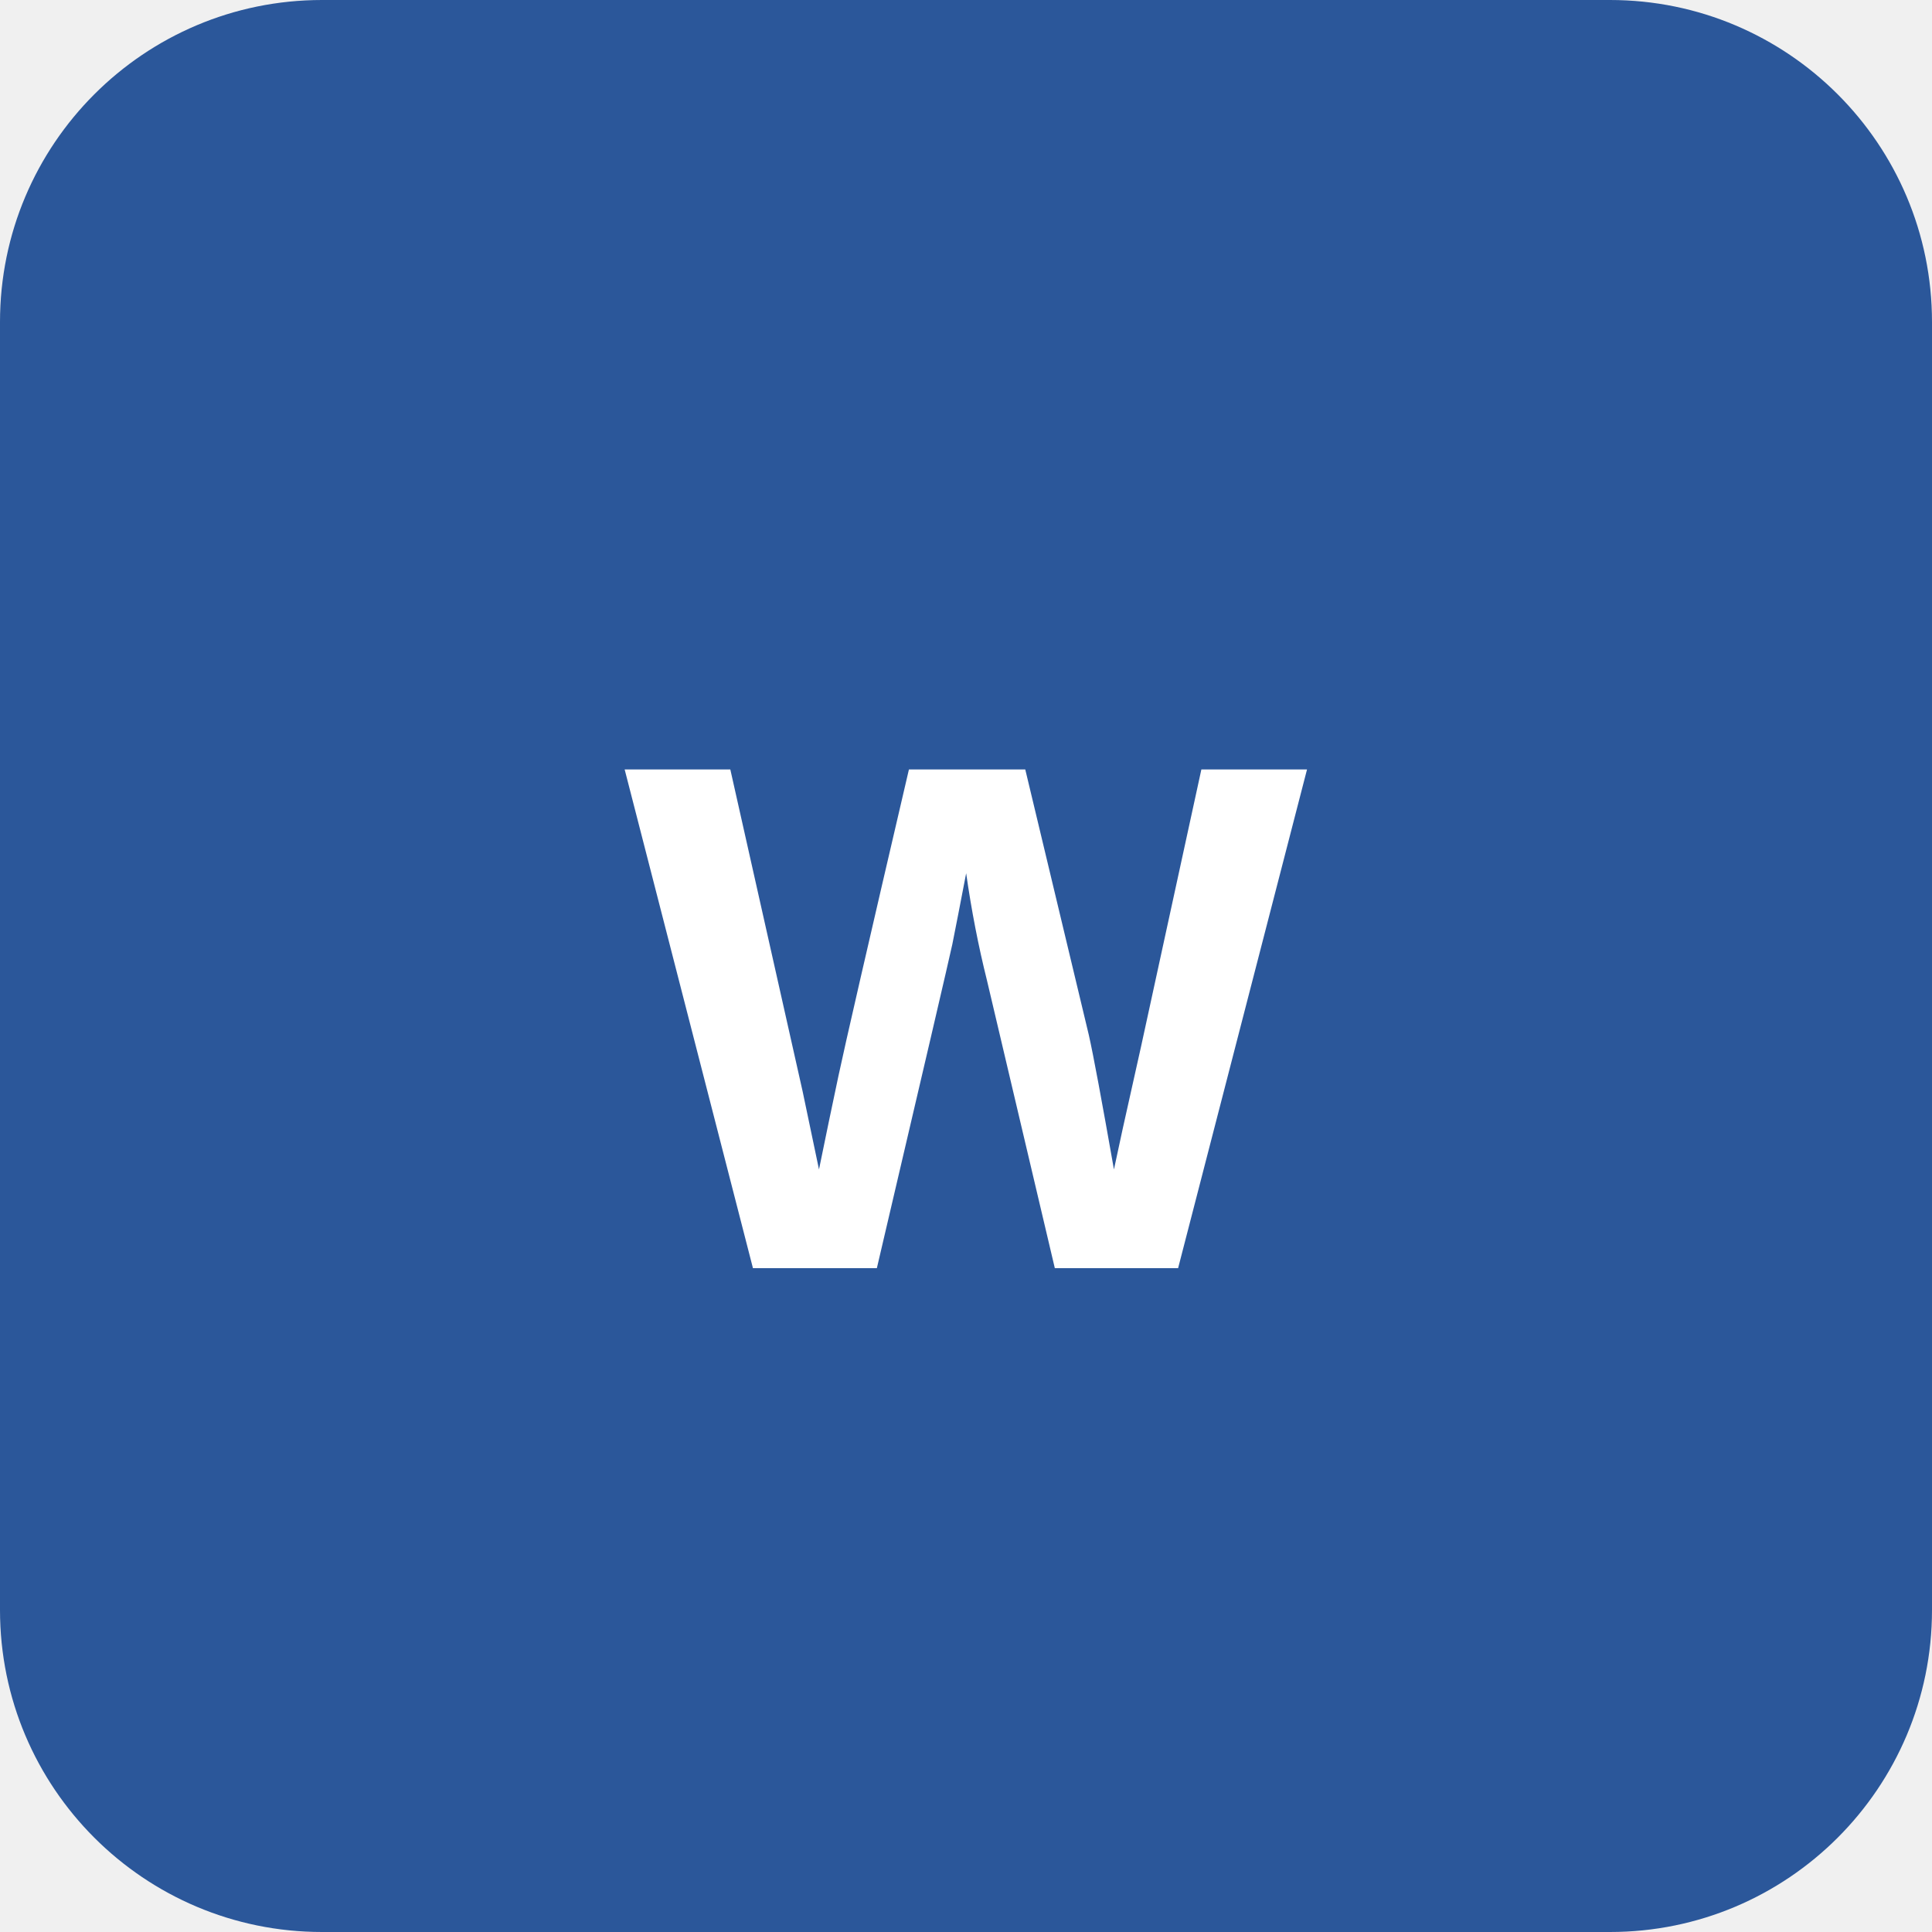
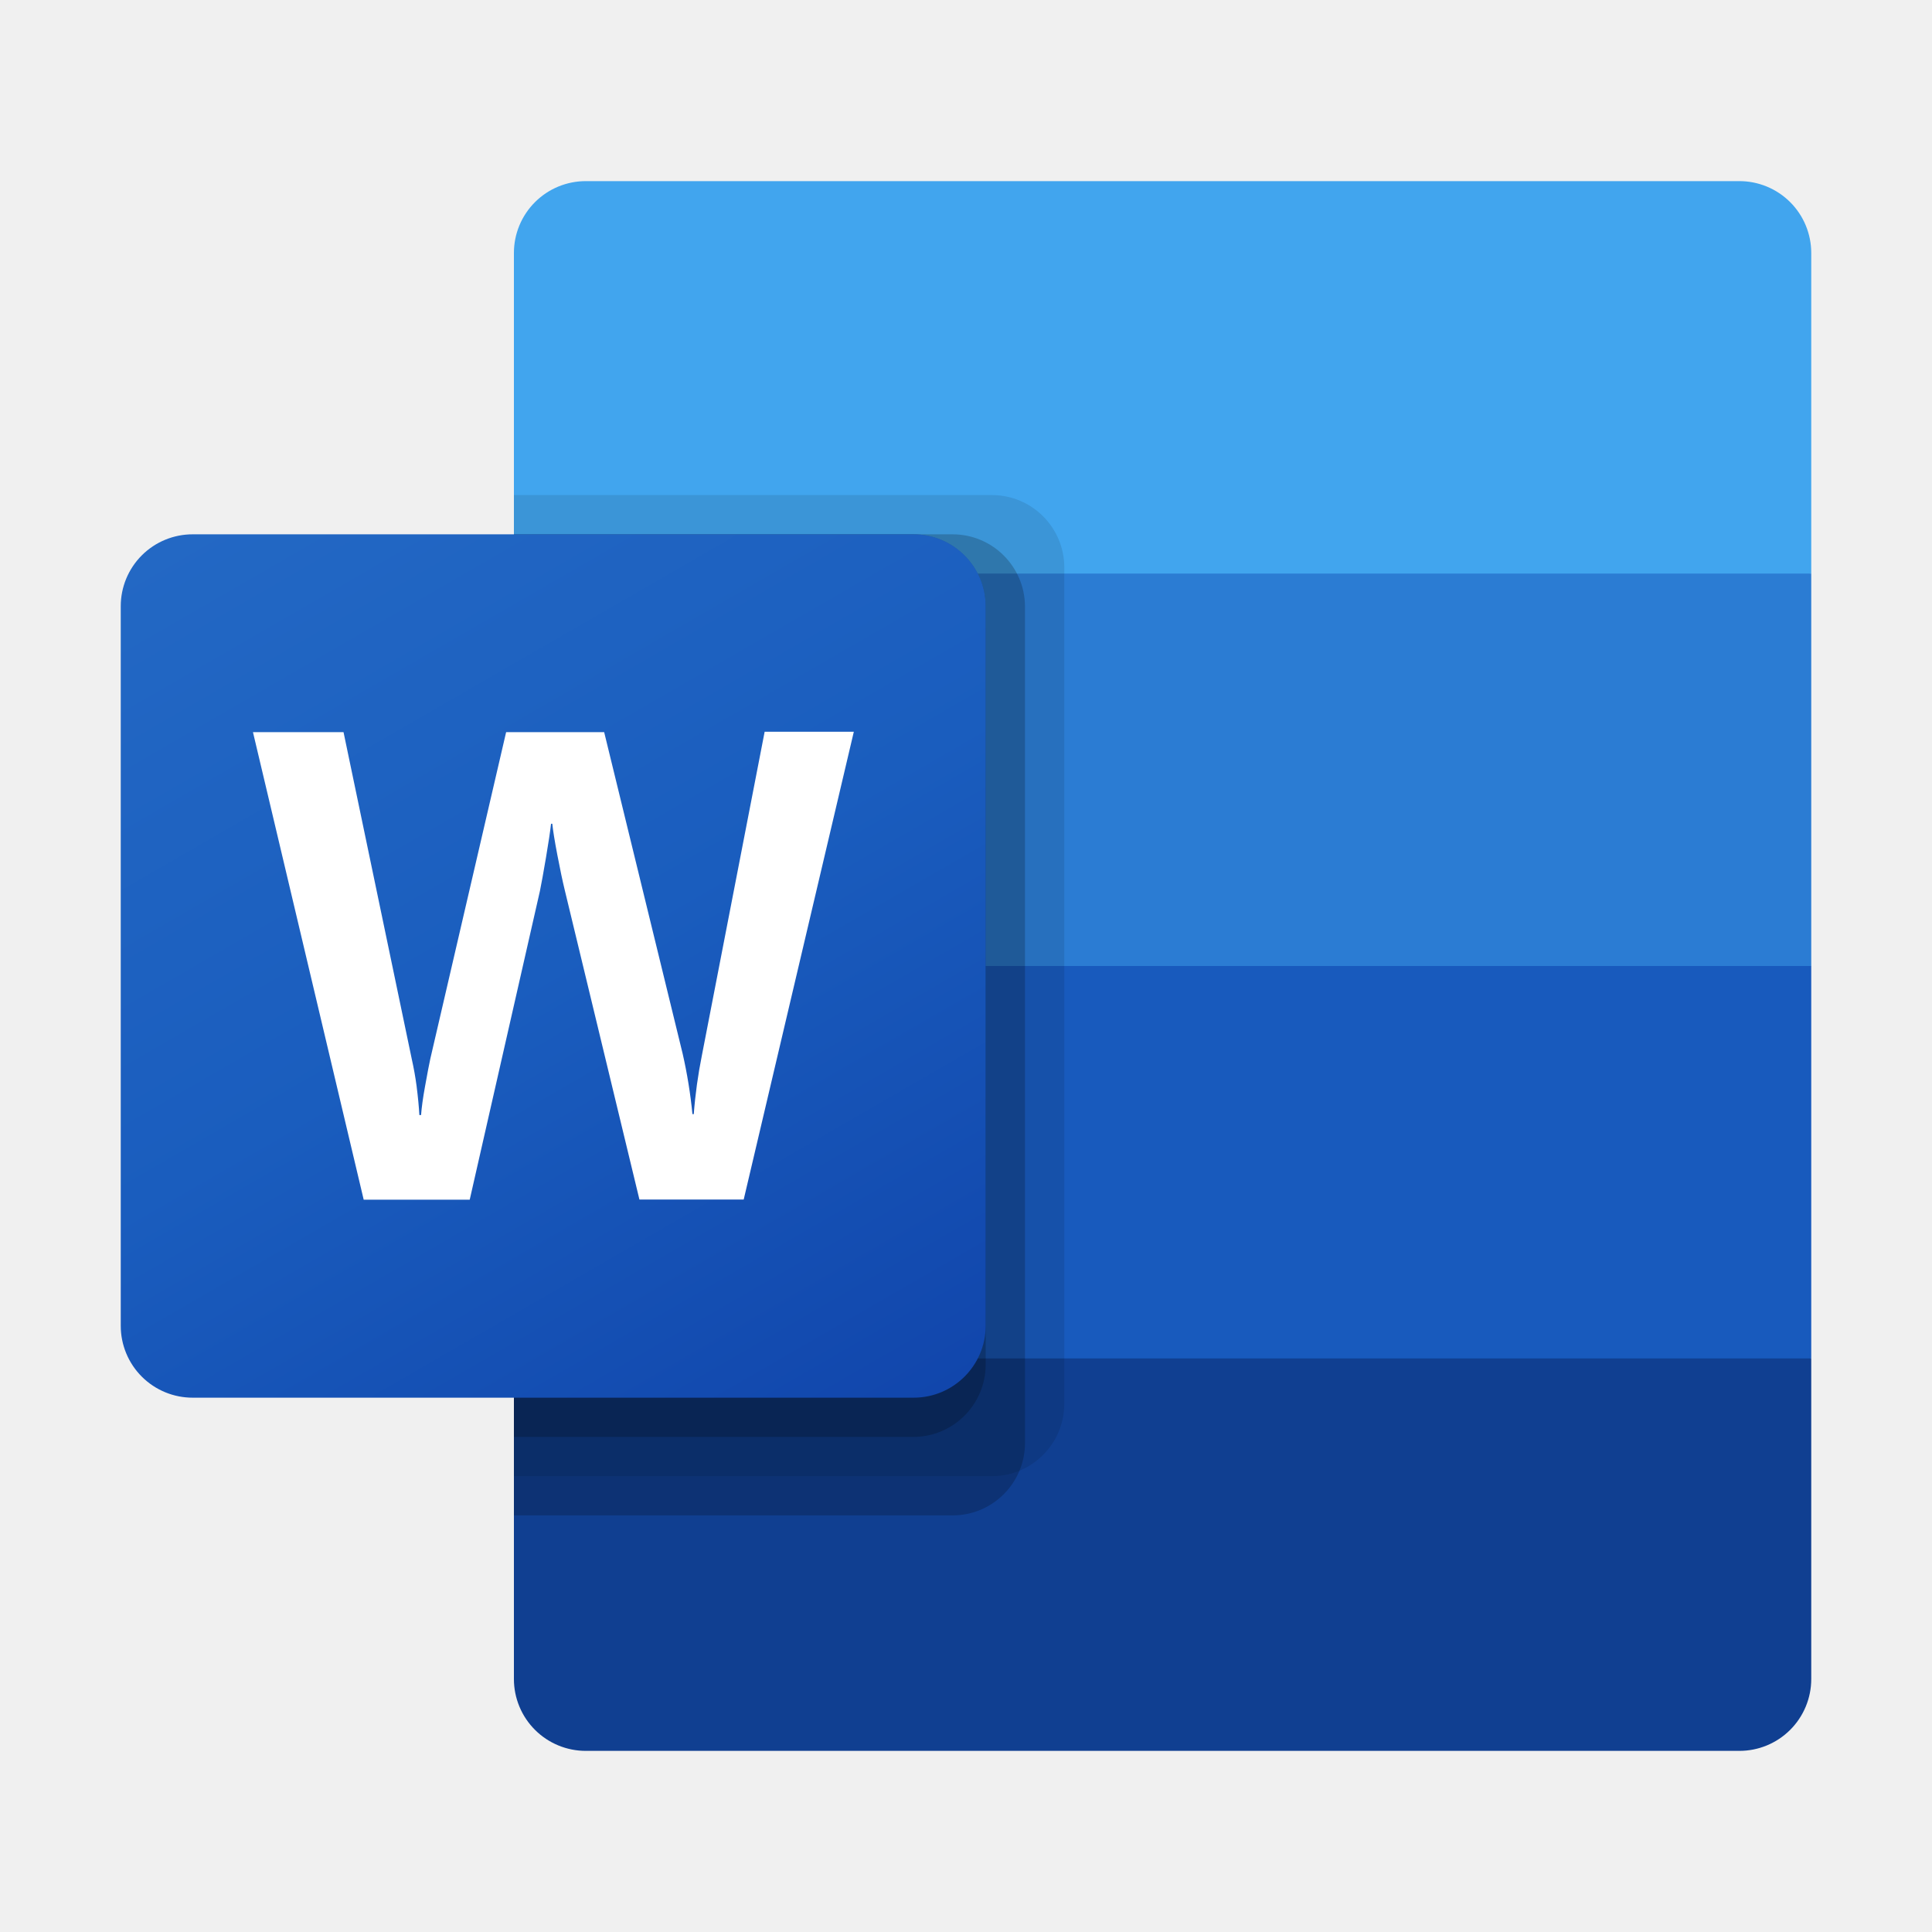
- <svg xmlns="http://www.w3.org/2000/svg" viewBox="0 0 48 48" fill="none">
-   <rect width="48" height="48" rx="8" fill="#2B579A" />
-   <text x="50%" y="55%" dominant-baseline="middle" text-anchor="middle" fill="white" font-size="18" font-weight="700" font-family="Arial,sans-serif">W</text>
+ <svg xmlns="http://www.w3.org/2000/svg" width="1em" height="1em" viewBox="0 0 32 32">
+   <defs>
+     <linearGradient id="a" x1="4.494" x2="13.832" y1="-1712.086" y2="-1695.914" gradientTransform="translate(0 1720)" gradientUnits="userSpaceOnUse">
+       <stop offset="0" stop-color="#2368c4" />
+       <stop offset=".5" stop-color="#1a5dbe" />
+       <stop offset="1" stop-color="#1146ac" />
+     </linearGradient>
+   </defs>
+   <path fill="#41a5ee" d="M28.806 3H9.705a1.19 1.19 0 0 0-1.193 1.191V9.5l11.069 3.25L30 9.5V4.191A1.19 1.19 0 0 0 28.806 3" />
+   <path fill="#2b7cd3" d="M30 9.5H8.512V16l11.069 1.95L30 16Z" />
+   <path fill="#185abd" d="M8.512 16v6.5l10.418 1.3L30 22.5V16Z" />
+   <path fill="#103f91" d="M9.705 29h19.1A1.19 1.19 0 0 0 30 27.809V22.5H8.512v5.309A1.19 1.19 0 0 0 9.705 29" />
+   <path d="M16.434 8.2H8.512v16.25h7.922a1.2 1.2 0 0 0 1.194-1.191V9.391A1.2 1.2 0 0 0 16.434 8.2" opacity=".1" />
+   <path d="M15.783 8.85H8.512V25.1h7.271a1.2 1.2 0 0 0 1.194-1.191V10.041a1.2 1.2 0 0 0-1.194-1.191" opacity=".2" />
+   <path d="M15.132 8.85h-6.62V23.8h6.62a1.2 1.2 0 0 0 1.194-1.191V10.041a1.2 1.2 0 0 0-1.194-1.191" opacity=".2" />
+   <path fill="url(#a)" d="M3.194 8.85h11.938a1.193 1.193 0 0 1 1.194 1.191v11.918a1.193 1.193 0 0 1-1.194 1.191H3.194A1.19 1.19 0 0 1 2 21.959V10.041A1.19 1.19 0 0 1 3.194 8.85" />
+   <path fill="#fff" d="M6.9 17.988q.035.276.046.481h.028q.015-.195.065-.47c.05-.275.062-.338.089-.465l1.255-5.407h1.624l1.3 5.326a8 8 0 0 1 .162 1h.022a8 8 0 0 1 .135-.975l1.039-5.358h1.477l-1.824 7.748h-1.727l-1.237-5.126q-.054-.222-.122-.578t-.084-.52h-.021q-.021.189-.084.561t-.1.552L7.78 19.871H6.024L4.19 12.127h1.5l1.131 5.418a5 5 0 0 1 .079.443" />
</svg>
